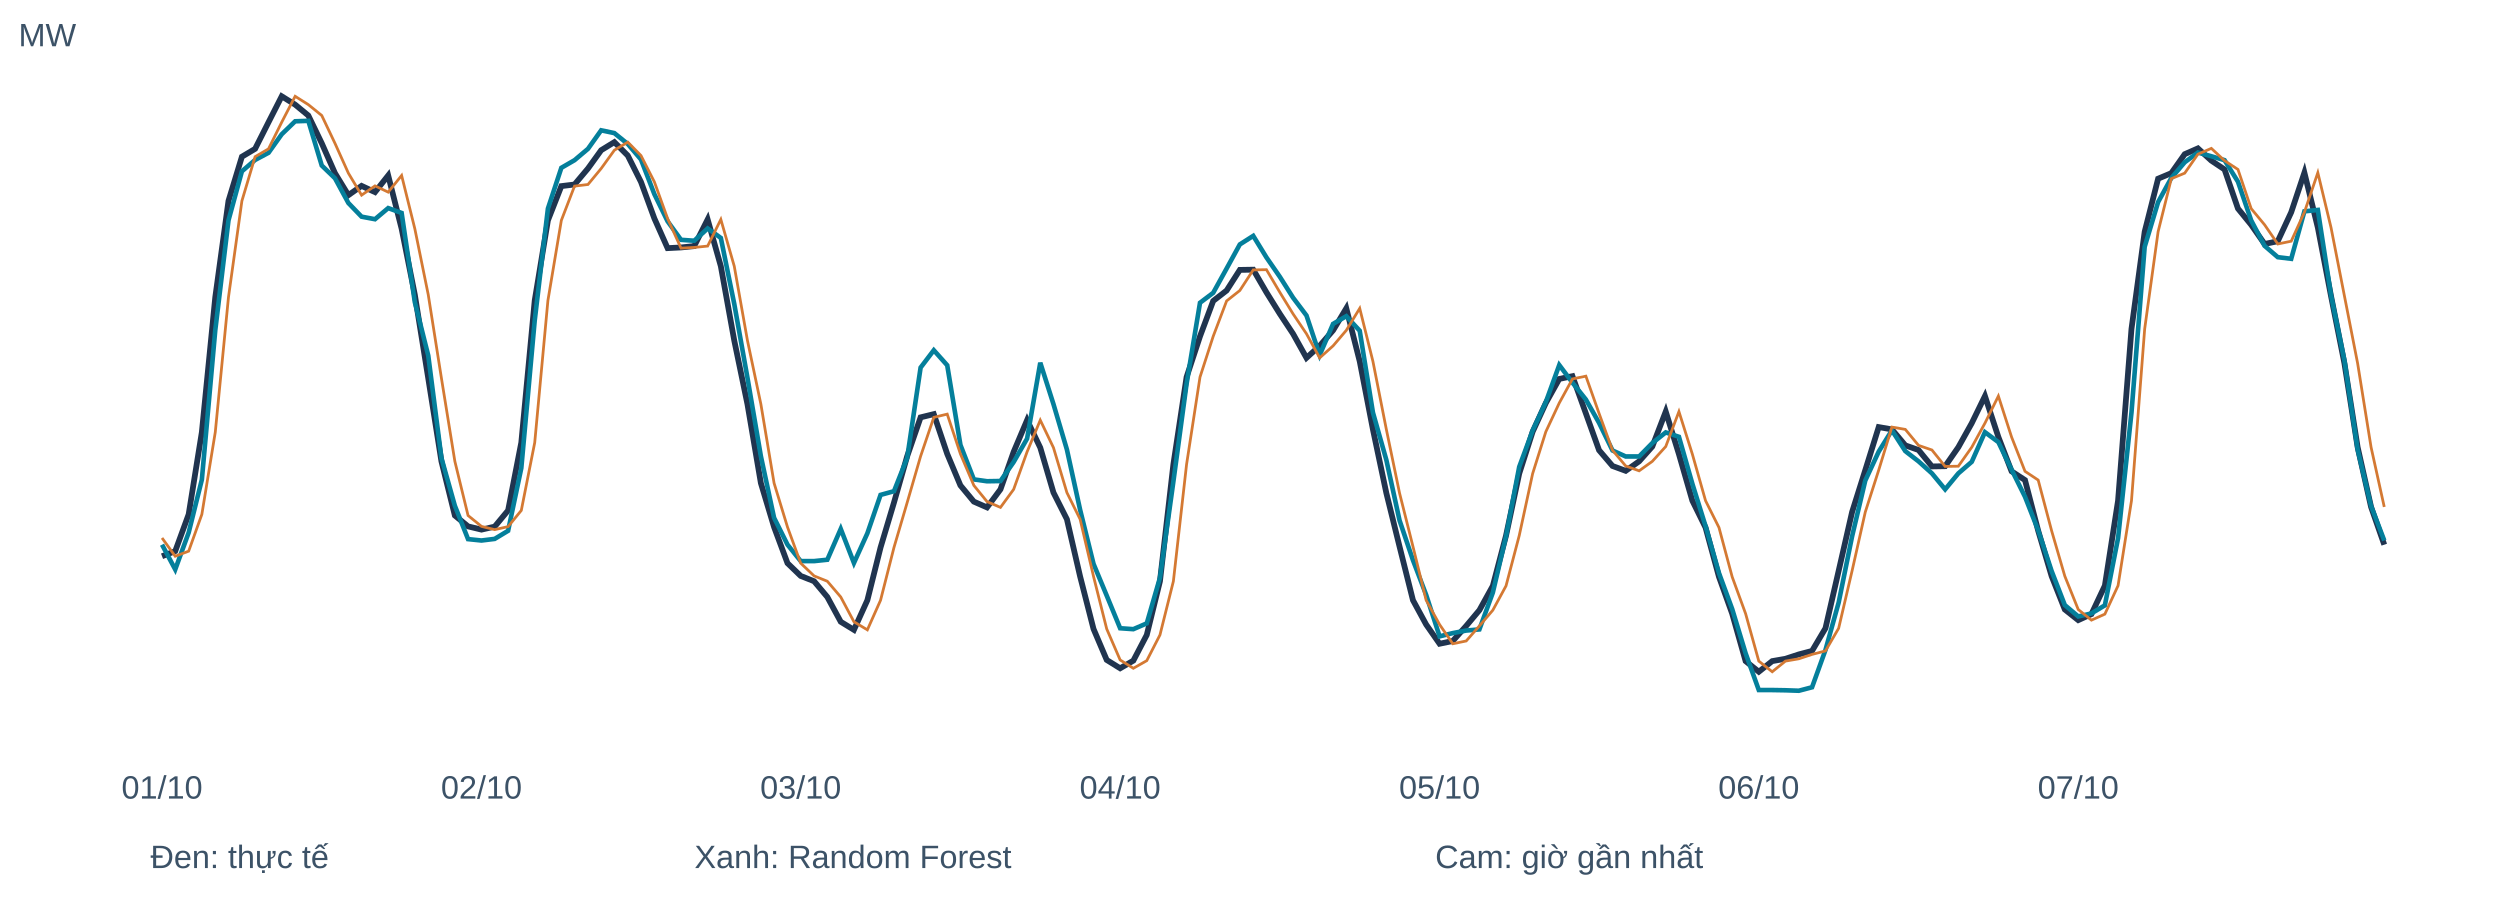
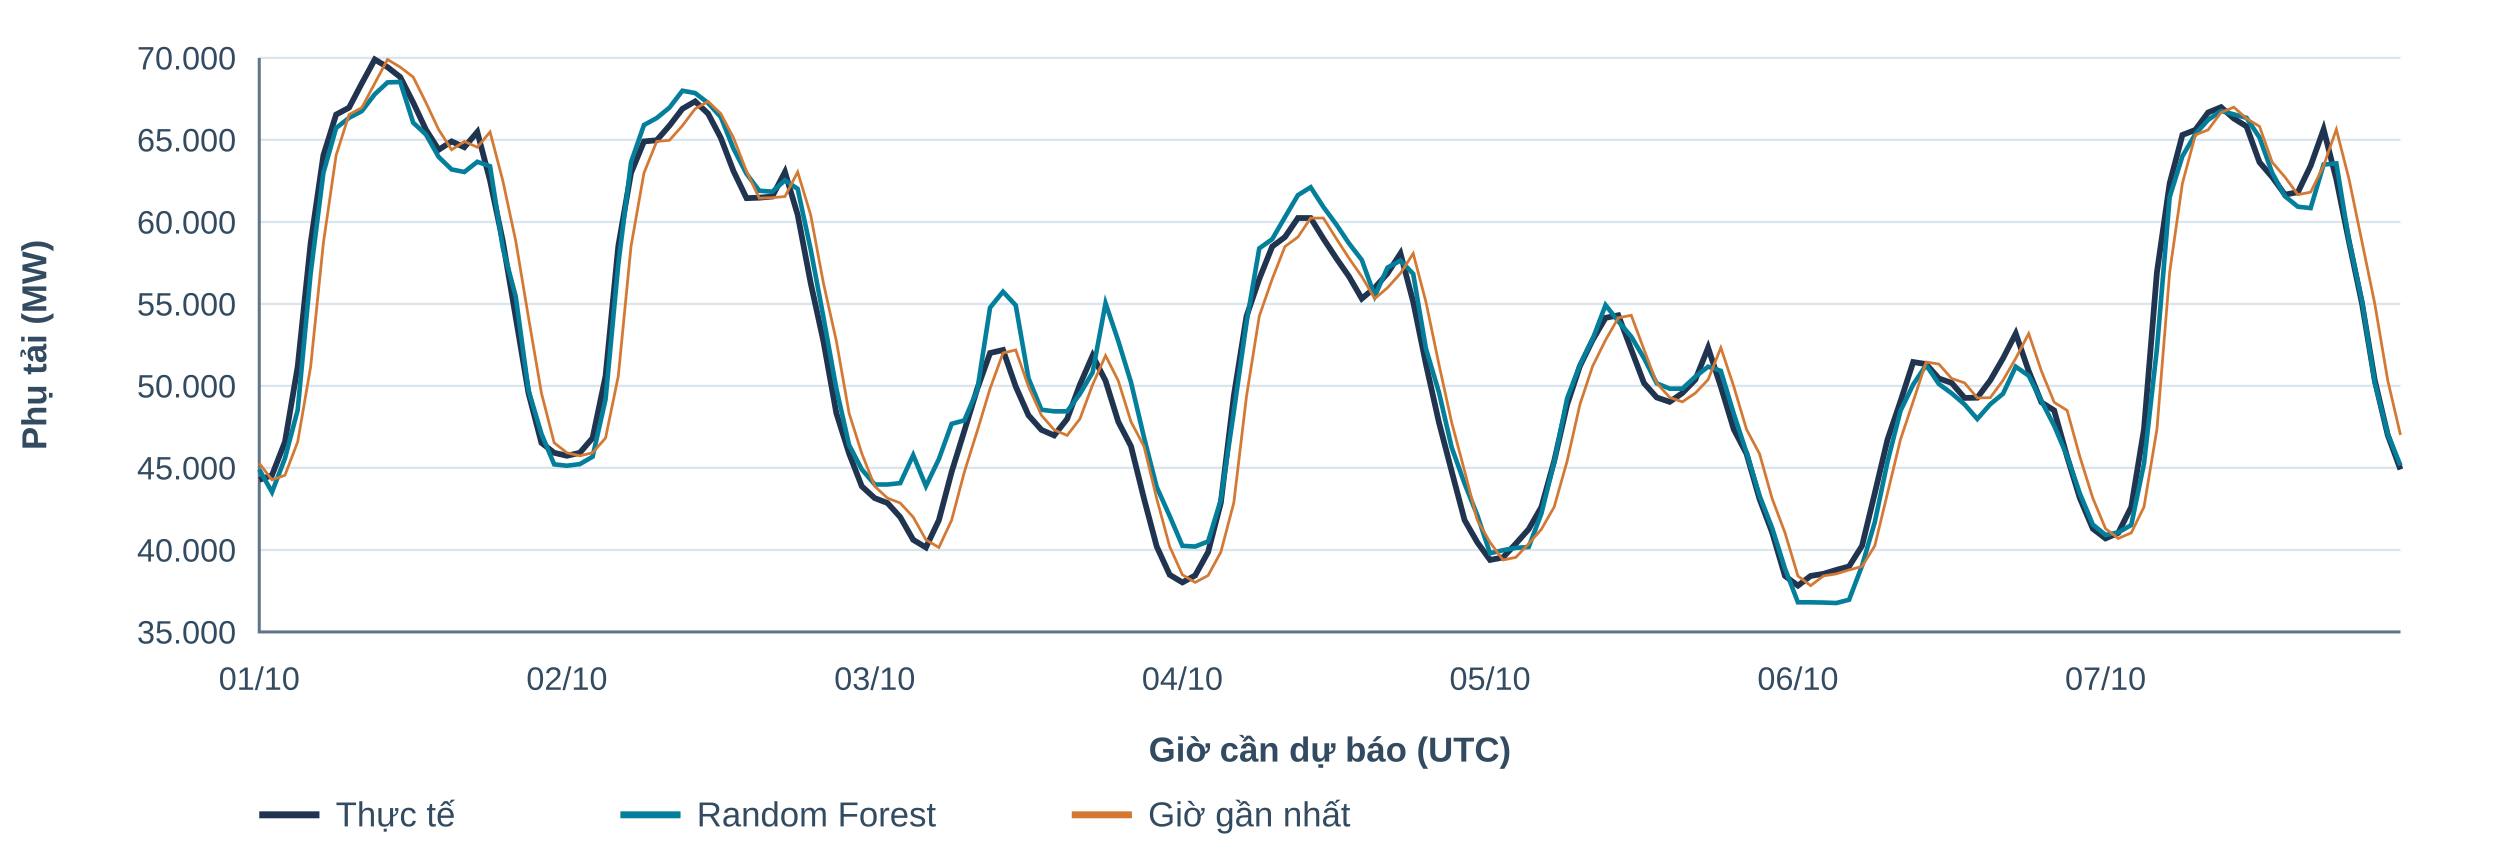
- <svg xmlns="http://www.w3.org/2000/svg" viewBox="0 0 1080 395" role="img" aria-label="Thực tế và dự báo tuần đầu test">
-   <style>text{font:14px Arial;fill:#3c5267}</style>
-   <text x="8" y="20">MW</text>
-   <polyline points="70.0,240.3 75.7,238.1 81.5,222.2 87.2,186.7 93.0,128.4 98.7,86.8 104.5,67.7 110.2,64.3 116.0,52.8 121.7,41.6 127.5,45.2 133.2,49.9 139.0,61.9 144.7,74.8 150.5,84.3 156.2,80.3 162.0,83.0 167.7,75.8 173.5,98.8 179.2,127.3 185.0,163.4 190.7,199.3 196.5,222.7 202.2,227.4 208.0,228.8 213.7,227.5 219.5,220.5 225.2,191.2 231.0,129.8 236.7,95.2 242.5,80.4 248.2,79.7 254.0,72.8 259.7,64.9 265.4,61.4 271.2,67.2 276.9,78.6 282.7,94.4 288.4,107.2 294.2,106.9 299.9,106.3 305.7,94.8 311.4,115.0 317.2,147.1 322.9,174.6 328.7,208.7 334.4,227.7 340.2,243.3 345.9,248.8 351.7,251.1 357.4,257.9 363.2,268.6 368.9,272.1 374.7,259.3 380.4,236.5 386.2,217.1 391.9,197.1 397.7,180.3 403.4,178.9 409.2,196.1 414.9,209.7 420.7,216.7 426.4,219.2 432.2,211.4 437.9,195.2 443.7,181.5 449.4,193.4 455.1,212.8 460.9,224.3 466.6,249.0 472.4,271.7 478.1,285.1 483.9,288.7 489.6,285.4 495.4,274.3 501.1,251.1 506.9,200.6 512.6,162.9 518.4,145.3 524.1,130.0 529.9,125.5 535.6,116.6 541.4,116.5 547.1,126.3 552.9,135.6 558.6,144.2 564.4,154.6 570.1,149.4 575.9,142.7 581.6,133.2 587.4,156.1 593.1,185.5 598.9,213.0 604.6,236.1 610.4,259.3 616.1,269.8 621.9,278.1 627.6,276.9 633.4,270.4 639.1,263.6 644.9,253.1 650.6,231.4 656.3,204.6 662.1,186.5 667.8,174.1 673.6,163.7 679.3,162.5 685.1,178.6 690.8,194.5 696.6,201.3 702.3,203.4 708.1,199.3 713.8,192.9 719.6,177.8 725.3,196.2 731.1,216.3 736.8,227.9 742.6,249.2 748.3,265.1 754.1,285.6 759.8,290.2 765.6,285.6 771.3,284.6 777.1,282.7 782.8,281.2 788.6,271.4 794.3,246.6 800.1,221.2 805.8,203.1 811.6,184.5 817.3,185.5 823.1,192.4 828.8,194.4 834.6,201.5 840.3,201.4 846.0,193.2 851.8,182.8 857.5,171.1 863.3,188.8 869.0,203.6 874.8,207.4 880.5,229.3 886.3,248.9 892.0,263.3 897.8,267.9 903.5,265.3 909.3,253.0 915.0,216.3 920.8,142.1 926.5,100.1 932.3,77.2 938.0,74.8 943.8,66.6 949.5,64.1 955.3,69.4 961.0,73.2 966.8,90.1 972.5,97.1 978.3,105.4 984.0,104.2 989.8,91.7 995.5,74.6 1001.3,98.3 1007.0,127.9 1012.8,157.0 1018.5,193.2 1024.3,219.0 1030.0,235.3" fill="none" stroke="#20344f" stroke-width="2.5" />
-   <polyline points="70.0,235.3 75.7,246.0 81.5,230.1 87.2,207.2 93.0,142.6 98.7,95.2 104.5,74.0 110.2,69.1 116.0,66.0 121.7,58.0 127.5,52.4 133.2,52.2 139.0,71.5 144.7,77.0 150.5,87.7 156.2,93.6 162.0,94.7 167.7,89.9 173.5,92.0 179.2,130.5 185.0,153.6 190.7,197.9 196.5,218.5 202.2,232.9 208.0,233.5 213.7,232.8 219.5,229.3 225.2,202.2 231.0,138.4 236.7,90.1 242.5,72.5 248.2,69.2 254.0,64.3 259.7,56.3 265.4,57.5 271.2,62.2 276.9,68.9 282.7,83.9 288.4,95.6 294.2,103.6 299.9,104.0 305.7,98.7 311.4,102.8 317.2,131.3 322.9,163.2 328.7,197.1 334.4,223.7 340.2,235.3 345.9,242.4 351.7,242.4 357.4,241.8 363.2,228.5 368.9,243.2 374.7,230.4 380.4,213.8 386.2,212.2 391.9,197.8 397.7,158.8 403.4,151.3 409.2,157.8 414.9,192.2 420.7,207.1 426.4,207.9 432.2,207.8 437.9,199.6 443.7,189.5 449.4,156.7 455.1,174.6 460.9,194.2 466.6,220.2 472.4,243.6 478.1,257.3 483.9,271.4 489.6,271.8 495.4,269.3 501.1,249.6 506.9,208.0 512.6,165.8 518.4,130.8 524.1,126.5 529.9,116.0 535.6,105.6 541.4,101.9 547.1,111.2 552.9,119.6 558.6,128.6 564.4,136.3 570.1,153.4 575.9,139.9 581.6,136.6 587.4,142.9 593.1,178.2 598.9,198.7 604.6,224.8 610.4,242.0 616.1,257.0 621.9,274.9 627.6,273.5 633.4,272.4 639.1,271.9 644.9,256.0 650.6,231.7 656.3,201.7 662.1,186.0 667.8,173.7 673.6,157.7 679.3,165.3 685.1,172.6 690.8,182.7 696.6,194.6 702.3,197.2 708.1,197.2 713.8,191.4 719.6,186.8 725.3,188.7 731.1,209.0 736.8,227.3 742.6,247.6 748.3,263.1 754.1,282.2 759.8,298.1 765.6,298.1 771.3,298.2 777.1,298.4 782.8,296.9 788.6,280.8 794.3,260.3 800.1,231.7 805.8,207.6 811.6,195.1 817.3,185.9 823.1,194.9 828.8,199.3 834.6,204.5 840.3,211.4 846.0,204.5 851.8,199.5 857.5,186.7 863.3,191.0 869.0,202.9 874.8,214.6 880.5,229.1 886.3,246.7 892.0,261.4 897.8,266.3 903.5,265.0 909.3,261.5 915.0,232.5 920.8,178.2 926.5,106.6 932.3,87.3 938.0,76.9 943.8,70.1 949.5,65.9 955.3,67.5 961.0,69.2 966.8,78.5 972.5,95.2 978.3,106.2 984.0,111.1 989.8,111.8 995.5,91.3 1001.3,90.7 1007.0,127.5 1012.8,155.8 1018.5,194.2 1024.3,218.6 1030.0,233.5" fill="none" stroke="#047f9b" stroke-width="2" />
-   <polyline points="70.0,232.4 75.7,240.3 81.5,238.1 87.2,222.2 93.0,186.7 98.7,128.4 104.5,86.8 110.2,67.7 116.0,64.3 121.7,52.8 127.5,41.6 133.2,45.2 139.0,49.9 144.7,61.9 150.5,74.8 156.2,84.3 162.0,80.3 167.7,83.0 173.5,75.8 179.2,98.8 185.0,127.3 190.7,163.4 196.5,199.3 202.2,222.7 208.0,227.4 213.7,228.8 219.5,227.5 225.2,220.5 231.0,191.2 236.7,129.8 242.5,95.2 248.2,80.4 254.0,79.7 259.7,72.8 265.4,64.9 271.2,61.4 276.9,67.2 282.7,78.6 288.4,94.4 294.2,107.2 299.9,106.9 305.7,106.3 311.4,94.8 317.2,115.0 322.9,147.1 328.7,174.6 334.4,208.7 340.2,227.7 345.9,243.3 351.7,248.8 357.4,251.1 363.2,257.9 368.9,268.6 374.7,272.1 380.4,259.3 386.2,236.5 391.9,217.1 397.7,197.1 403.4,180.3 409.2,178.9 414.9,196.1 420.7,209.7 426.4,216.7 432.2,219.2 437.9,211.4 443.7,195.2 449.4,181.5 455.1,193.4 460.9,212.8 466.6,224.3 472.4,249.0 478.1,271.7 483.9,285.1 489.6,288.7 495.4,285.4 501.1,274.3 506.9,251.1 512.6,200.6 518.4,162.9 524.1,145.3 529.9,130.0 535.6,125.5 541.4,116.6 547.1,116.5 552.9,126.3 558.6,135.6 564.4,144.2 570.1,154.6 575.9,149.4 581.6,142.7 587.4,133.2 593.1,156.1 598.9,185.5 604.6,213.0 610.4,236.1 616.1,259.3 621.9,269.8 627.6,278.1 633.4,276.9 639.1,270.4 644.9,263.6 650.6,253.1 656.3,231.4 662.1,204.6 667.8,186.5 673.6,174.1 679.3,163.7 685.1,162.5 690.8,178.6 696.6,194.5 702.3,201.3 708.1,203.4 713.8,199.3 719.6,192.9 725.3,177.8 731.1,196.2 736.8,216.3 742.6,227.9 748.3,249.2 754.1,265.1 759.8,285.6 765.6,290.2 771.3,285.6 777.1,284.6 782.8,282.7 788.6,281.2 794.3,271.4 800.1,246.6 805.8,221.2 811.6,203.1 817.3,184.5 823.1,185.5 828.8,192.4 834.6,194.4 840.3,201.5 846.0,201.4 851.8,193.2 857.5,182.8 863.3,171.1 869.0,188.8 874.8,203.6 880.5,207.4 886.3,229.3 892.0,248.9 897.8,263.3 903.5,267.9 909.3,265.3 915.0,253.0 920.8,216.3 926.5,142.1 932.3,100.1 938.0,77.2 943.8,74.8 949.5,66.6 955.3,64.1 961.0,69.4 966.8,73.2 972.5,90.1 978.3,97.1 984.0,105.4 989.8,104.2 995.5,91.7 1001.3,74.6 1007.0,98.3 1012.8,127.9 1018.5,157.0 1024.3,193.2 1030.0,219.0" fill="none" stroke="#d47933" stroke-width="1.2" />
-   <circle cx="70.0" cy="240.3" r="5" fill="transparent" />
-   <circle cx="75.7" cy="238.1" r="5" fill="transparent" />
-   <circle cx="81.5" cy="222.2" r="5" fill="transparent" />
-   <circle cx="87.2" cy="186.7" r="5" fill="transparent" />
-   <circle cx="93.0" cy="128.4" r="5" fill="transparent" />
-   <circle cx="98.7" cy="86.8" r="5" fill="transparent" />
-   <circle cx="104.5" cy="67.7" r="5" fill="transparent" />
-   <circle cx="110.2" cy="64.3" r="5" fill="transparent" />
-   <circle cx="116.0" cy="52.8" r="5" fill="transparent" />
-   <circle cx="121.7" cy="41.6" r="5" fill="transparent" />
-   <circle cx="127.5" cy="45.2" r="5" fill="transparent" />
-   <circle cx="133.2" cy="49.9" r="5" fill="transparent" />
-   <circle cx="139.0" cy="61.9" r="5" fill="transparent" />
-   <circle cx="144.7" cy="74.8" r="5" fill="transparent" />
-   <circle cx="150.5" cy="84.3" r="5" fill="transparent" />
-   <circle cx="156.2" cy="80.3" r="5" fill="transparent" />
-   <circle cx="162.0" cy="83.0" r="5" fill="transparent" />
-   <circle cx="167.7" cy="75.8" r="5" fill="transparent" />
-   <circle cx="173.5" cy="98.8" r="5" fill="transparent" />
-   <circle cx="179.2" cy="127.3" r="5" fill="transparent" />
-   <circle cx="185.0" cy="163.4" r="5" fill="transparent" />
-   <circle cx="190.7" cy="199.3" r="5" fill="transparent" />
-   <circle cx="196.5" cy="222.7" r="5" fill="transparent" />
-   <circle cx="202.2" cy="227.4" r="5" fill="transparent" />
-   <circle cx="208.0" cy="228.8" r="5" fill="transparent" />
-   <circle cx="213.7" cy="227.5" r="5" fill="transparent" />
-   <circle cx="219.5" cy="220.5" r="5" fill="transparent" />
-   <circle cx="225.2" cy="191.2" r="5" fill="transparent" />
-   <circle cx="231.0" cy="129.8" r="5" fill="transparent" />
-   <circle cx="236.7" cy="95.2" r="5" fill="transparent" />
-   <circle cx="242.5" cy="80.4" r="5" fill="transparent" />
-   <circle cx="248.2" cy="79.7" r="5" fill="transparent" />
-   <circle cx="254.0" cy="72.8" r="5" fill="transparent" />
-   <circle cx="259.7" cy="64.9" r="5" fill="transparent" />
-   <circle cx="265.4" cy="61.4" r="5" fill="transparent" />
-   <circle cx="271.2" cy="67.2" r="5" fill="transparent" />
-   <circle cx="276.9" cy="78.6" r="5" fill="transparent" />
-   <circle cx="282.7" cy="94.4" r="5" fill="transparent" />
-   <circle cx="288.4" cy="107.2" r="5" fill="transparent" />
-   <circle cx="294.2" cy="106.9" r="5" fill="transparent" />
-   <circle cx="299.9" cy="106.3" r="5" fill="transparent" />
-   <circle cx="305.7" cy="94.8" r="5" fill="transparent" />
-   <circle cx="311.4" cy="115.0" r="5" fill="transparent" />
-   <circle cx="317.2" cy="147.1" r="5" fill="transparent" />
-   <circle cx="322.9" cy="174.6" r="5" fill="transparent" />
-   <circle cx="328.7" cy="208.7" r="5" fill="transparent" />
-   <circle cx="334.4" cy="227.7" r="5" fill="transparent" />
-   <circle cx="340.2" cy="243.3" r="5" fill="transparent" />
-   <circle cx="345.9" cy="248.8" r="5" fill="transparent" />
-   <circle cx="351.7" cy="251.1" r="5" fill="transparent" />
-   <circle cx="357.4" cy="257.9" r="5" fill="transparent" />
-   <circle cx="363.2" cy="268.6" r="5" fill="transparent" />
-   <circle cx="368.9" cy="272.1" r="5" fill="transparent" />
-   <circle cx="374.7" cy="259.3" r="5" fill="transparent" />
-   <circle cx="380.4" cy="236.5" r="5" fill="transparent" />
-   <circle cx="386.2" cy="217.1" r="5" fill="transparent" />
-   <circle cx="391.9" cy="197.1" r="5" fill="transparent" />
-   <circle cx="397.7" cy="180.3" r="5" fill="transparent" />
-   <circle cx="403.4" cy="178.9" r="5" fill="transparent" />
-   <circle cx="409.2" cy="196.1" r="5" fill="transparent" />
-   <circle cx="414.9" cy="209.7" r="5" fill="transparent" />
-   <circle cx="420.7" cy="216.7" r="5" fill="transparent" />
-   <circle cx="426.4" cy="219.2" r="5" fill="transparent" />
-   <circle cx="432.2" cy="211.4" r="5" fill="transparent" />
-   <circle cx="437.9" cy="195.2" r="5" fill="transparent" />
-   <circle cx="443.7" cy="181.5" r="5" fill="transparent" />
-   <circle cx="449.4" cy="193.4" r="5" fill="transparent" />
-   <circle cx="455.1" cy="212.8" r="5" fill="transparent" />
-   <circle cx="460.9" cy="224.3" r="5" fill="transparent" />
-   <circle cx="466.6" cy="249.0" r="5" fill="transparent" />
-   <circle cx="472.4" cy="271.7" r="5" fill="transparent" />
-   <circle cx="478.1" cy="285.1" r="5" fill="transparent" />
-   <circle cx="483.9" cy="288.7" r="5" fill="transparent" />
-   <circle cx="489.6" cy="285.4" r="5" fill="transparent" />
-   <circle cx="495.4" cy="274.3" r="5" fill="transparent" />
-   <circle cx="501.1" cy="251.1" r="5" fill="transparent" />
-   <circle cx="506.9" cy="200.6" r="5" fill="transparent" />
-   <circle cx="512.6" cy="162.9" r="5" fill="transparent" />
-   <circle cx="518.4" cy="145.3" r="5" fill="transparent" />
-   <circle cx="524.1" cy="130.0" r="5" fill="transparent" />
-   <circle cx="529.9" cy="125.5" r="5" fill="transparent" />
-   <circle cx="535.6" cy="116.6" r="5" fill="transparent" />
-   <circle cx="541.4" cy="116.5" r="5" fill="transparent" />
-   <circle cx="547.1" cy="126.3" r="5" fill="transparent" />
-   <circle cx="552.9" cy="135.6" r="5" fill="transparent" />
-   <circle cx="558.6" cy="144.2" r="5" fill="transparent" />
-   <circle cx="564.4" cy="154.6" r="5" fill="transparent" />
-   <circle cx="570.1" cy="149.4" r="5" fill="transparent" />
-   <circle cx="575.9" cy="142.7" r="5" fill="transparent" />
-   <circle cx="581.6" cy="133.2" r="5" fill="transparent" />
-   <circle cx="587.4" cy="156.1" r="5" fill="transparent" />
-   <circle cx="593.1" cy="185.5" r="5" fill="transparent" />
-   <circle cx="598.9" cy="213.0" r="5" fill="transparent" />
-   <circle cx="604.6" cy="236.1" r="5" fill="transparent" />
-   <circle cx="610.4" cy="259.3" r="5" fill="transparent" />
-   <circle cx="616.1" cy="269.8" r="5" fill="transparent" />
-   <circle cx="621.9" cy="278.1" r="5" fill="transparent" />
-   <circle cx="627.6" cy="276.9" r="5" fill="transparent" />
-   <circle cx="633.4" cy="270.4" r="5" fill="transparent" />
-   <circle cx="639.1" cy="263.6" r="5" fill="transparent" />
-   <circle cx="644.9" cy="253.1" r="5" fill="transparent" />
-   <circle cx="650.6" cy="231.4" r="5" fill="transparent" />
-   <circle cx="656.3" cy="204.6" r="5" fill="transparent" />
-   <circle cx="662.1" cy="186.5" r="5" fill="transparent" />
-   <circle cx="667.8" cy="174.1" r="5" fill="transparent" />
-   <circle cx="673.6" cy="163.7" r="5" fill="transparent" />
-   <circle cx="679.3" cy="162.5" r="5" fill="transparent" />
-   <circle cx="685.1" cy="178.6" r="5" fill="transparent" />
-   <circle cx="690.8" cy="194.5" r="5" fill="transparent" />
-   <circle cx="696.6" cy="201.3" r="5" fill="transparent" />
-   <circle cx="702.3" cy="203.4" r="5" fill="transparent" />
-   <circle cx="708.1" cy="199.3" r="5" fill="transparent" />
-   <circle cx="713.8" cy="192.9" r="5" fill="transparent" />
-   <circle cx="719.6" cy="177.8" r="5" fill="transparent" />
-   <circle cx="725.3" cy="196.2" r="5" fill="transparent" />
-   <circle cx="731.1" cy="216.3" r="5" fill="transparent" />
-   <circle cx="736.8" cy="227.9" r="5" fill="transparent" />
-   <circle cx="742.6" cy="249.2" r="5" fill="transparent" />
-   <circle cx="748.3" cy="265.1" r="5" fill="transparent" />
-   <circle cx="754.1" cy="285.6" r="5" fill="transparent" />
-   <circle cx="759.8" cy="290.2" r="5" fill="transparent" />
-   <circle cx="765.6" cy="285.6" r="5" fill="transparent" />
-   <circle cx="771.3" cy="284.6" r="5" fill="transparent" />
-   <circle cx="777.1" cy="282.7" r="5" fill="transparent" />
-   <circle cx="782.8" cy="281.2" r="5" fill="transparent" />
-   <circle cx="788.6" cy="271.4" r="5" fill="transparent" />
-   <circle cx="794.3" cy="246.6" r="5" fill="transparent" />
-   <circle cx="800.1" cy="221.2" r="5" fill="transparent" />
-   <circle cx="805.8" cy="203.1" r="5" fill="transparent" />
-   <circle cx="811.6" cy="184.5" r="5" fill="transparent" />
-   <circle cx="817.3" cy="185.5" r="5" fill="transparent" />
-   <circle cx="823.1" cy="192.4" r="5" fill="transparent" />
-   <circle cx="828.8" cy="194.4" r="5" fill="transparent" />
-   <circle cx="834.6" cy="201.5" r="5" fill="transparent" />
-   <circle cx="840.3" cy="201.4" r="5" fill="transparent" />
-   <circle cx="846.0" cy="193.2" r="5" fill="transparent" />
-   <circle cx="851.8" cy="182.8" r="5" fill="transparent" />
-   <circle cx="857.5" cy="171.1" r="5" fill="transparent" />
-   <circle cx="863.3" cy="188.8" r="5" fill="transparent" />
-   <circle cx="869.0" cy="203.6" r="5" fill="transparent" />
-   <circle cx="874.8" cy="207.4" r="5" fill="transparent" />
-   <circle cx="880.5" cy="229.3" r="5" fill="transparent" />
-   <circle cx="886.3" cy="248.9" r="5" fill="transparent" />
-   <circle cx="892.0" cy="263.3" r="5" fill="transparent" />
-   <circle cx="897.8" cy="267.9" r="5" fill="transparent" />
-   <circle cx="903.5" cy="265.3" r="5" fill="transparent" />
-   <circle cx="909.3" cy="253.0" r="5" fill="transparent" />
-   <circle cx="915.0" cy="216.3" r="5" fill="transparent" />
-   <circle cx="920.8" cy="142.1" r="5" fill="transparent" />
-   <circle cx="926.5" cy="100.1" r="5" fill="transparent" />
-   <circle cx="932.3" cy="77.2" r="5" fill="transparent" />
-   <circle cx="938.0" cy="74.8" r="5" fill="transparent" />
-   <circle cx="943.8" cy="66.6" r="5" fill="transparent" />
-   <circle cx="949.5" cy="64.1" r="5" fill="transparent" />
-   <circle cx="955.3" cy="69.4" r="5" fill="transparent" />
-   <circle cx="961.0" cy="73.2" r="5" fill="transparent" />
-   <circle cx="966.8" cy="90.1" r="5" fill="transparent" />
-   <circle cx="972.5" cy="97.1" r="5" fill="transparent" />
-   <circle cx="978.3" cy="105.4" r="5" fill="transparent" />
-   <circle cx="984.0" cy="104.2" r="5" fill="transparent" />
-   <circle cx="989.8" cy="91.7" r="5" fill="transparent" />
-   <circle cx="995.5" cy="74.6" r="5" fill="transparent" />
-   <circle cx="1001.3" cy="98.3" r="5" fill="transparent" />
-   <circle cx="1007.0" cy="127.9" r="5" fill="transparent" />
-   <circle cx="1012.8" cy="157.0" r="5" fill="transparent" />
-   <circle cx="1018.5" cy="193.2" r="5" fill="transparent" />
-   <circle cx="1024.3" cy="219.0" r="5" fill="transparent" />
-   <circle cx="1030.0" cy="235.3" r="5" fill="transparent" />
-   <text x="70.0" y="345" text-anchor="middle">01/10</text>
-   <text x="208.0" y="345" text-anchor="middle">02/10</text>
-   <text x="345.9" y="345" text-anchor="middle">03/10</text>
-   <text x="483.9" y="345" text-anchor="middle">04/10</text>
-   <text x="621.9" y="345" text-anchor="middle">05/10</text>
-   <text x="759.8" y="345" text-anchor="middle">06/10</text>
-   <text x="897.8" y="345" text-anchor="middle">07/10</text>
-   <text x="65" y="375">Đen: thực tế</text>
-   <text x="300" y="375">Xanh: Random Forest</text>
-   <text x="620" y="375">Cam: giờ gần nhất</text>
+ <svg xmlns="http://www.w3.org/2000/svg" viewBox="0 0 1080 373" role="img" aria-label="Thực tế và dự báo tuần đầu test">
+   <style>text{font:15px Arial,sans-serif;fill:#334b61}.axis-title{font-weight:bold}.tick{font-size:14px}</style>
+   <path d="M 112 273.0 H 1037" stroke="#dbe5ed" />
+   <text class="tick" x="102" y="278.0" text-anchor="end">35.000</text>
+   <path d="M 112 237.6 H 1037" stroke="#dbe5ed" />
+   <text class="tick" x="102" y="242.6" text-anchor="end">40.000</text>
+   <path d="M 112 202.1 H 1037" stroke="#dbe5ed" />
+   <text class="tick" x="102" y="207.1" text-anchor="end">45.000</text>
+   <path d="M 112 166.7 H 1037" stroke="#dbe5ed" />
+   <text class="tick" x="102" y="171.7" text-anchor="end">50.000</text>
+   <path d="M 112 131.3 H 1037" stroke="#dbe5ed" />
+   <text class="tick" x="102" y="136.3" text-anchor="end">55.000</text>
+   <path d="M 112 95.9 H 1037" stroke="#dbe5ed" />
+   <text class="tick" x="102" y="100.9" text-anchor="end">60.000</text>
+   <path d="M 112 60.4 H 1037" stroke="#dbe5ed" />
+   <text class="tick" x="102" y="65.4" text-anchor="end">65.000</text>
+   <path d="M 112 25.0 H 1037" stroke="#dbe5ed" />
+   <text class="tick" x="102" y="30.0" text-anchor="end">70.000</text>
+   <path d="M 112 25 V 273 H 1037" fill="none" stroke="#60758a" stroke-width="1.3" />
+   <text class="axis-title" x="574.5" y="329" text-anchor="middle">Giờ cần dự báo (UTC)</text>
+   <text class="axis-title" transform="translate(20 149) rotate(-90)" text-anchor="middle">Phụ tải (MW)</text>
+   <polyline points="112.0,207.3 117.5,205.3 123.1,190.9 128.6,158.4 134.2,105.0 139.7,67.1 145.2,49.5 150.8,46.5 156.3,36.0 161.9,25.7 167.4,29.0 172.9,33.3 178.5,44.3 184.0,56.0 189.5,64.7 195.1,61.1 200.6,63.6 206.2,57.0 211.7,78.0 217.2,104.1 222.8,137.1 228.3,169.8 233.9,191.3 239.4,195.6 244.9,196.9 250.5,195.6 256.0,189.2 261.6,162.5 267.1,106.4 272.6,74.7 278.2,61.1 283.7,60.6 289.2,54.3 294.8,47.0 300.3,43.8 305.9,49.1 311.4,59.6 316.9,74.0 322.5,85.6 328.0,85.4 333.6,84.9 339.1,74.3 344.6,92.8 350.2,122.2 355.7,147.3 361.3,178.5 366.8,195.9 372.3,210.1 377.9,215.2 383.4,217.3 388.9,223.4 394.5,233.2 400.0,236.5 405.6,224.7 411.1,203.9 416.6,186.1 422.2,167.9 427.7,152.5 433.3,151.2 438.8,167.0 444.3,179.4 449.9,185.7 455.4,188.1 461.0,181.0 466.5,166.2 472.0,153.6 477.6,164.5 483.1,182.2 488.6,192.8 494.2,215.4 499.7,236.1 505.3,248.3 510.8,251.6 516.3,248.6 521.9,238.5 527.4,217.2 533.0,171.1 538.5,136.6 544.0,120.5 549.6,106.5 555.1,102.4 560.7,94.2 566.2,94.2 571.7,103.1 577.3,111.6 582.8,119.5 588.3,129.0 593.9,124.3 599.4,118.1 605.0,109.5 610.5,130.4 616.0,157.3 621.6,182.4 627.1,203.5 632.7,224.7 638.2,234.3 643.7,241.9 649.3,240.8 654.8,234.9 660.4,228.6 665.9,219.0 671.4,199.2 677.0,174.8 682.5,158.2 688.0,146.9 693.6,137.3 699.1,136.2 704.7,151.0 710.2,165.5 715.7,171.7 721.3,173.6 726.8,169.8 732.4,164.0 737.9,150.2 743.4,167.0 749.0,185.5 754.5,196.0 760.1,215.5 765.6,230.1 771.1,248.8 776.7,253.0 782.2,248.8 787.7,247.9 793.3,246.2 798.8,244.7 804.4,235.8 809.9,213.1 815.4,189.9 821.0,173.4 826.5,156.4 832.1,157.3 837.6,163.5 843.1,165.4 848.7,171.9 854.2,171.8 859.8,164.3 865.3,154.8 870.8,144.1 876.4,160.3 881.9,173.8 887.4,177.3 893.0,197.3 898.5,215.2 904.1,228.4 909.6,232.6 915.1,230.2 920.7,219.0 926.2,185.4 931.8,117.6 937.3,79.2 942.8,58.3 948.4,56.1 953.9,48.6 959.5,46.3 965.0,51.2 970.5,54.6 976.1,70.1 981.6,76.5 987.1,84.1 992.7,83.0 998.2,71.6 1003.8,55.9 1009.3,77.5 1014.8,104.6 1020.4,131.2 1025.9,164.3 1031.5,187.9 1037.0,202.8" fill="none" stroke="#20344f" stroke-width="2.5" />
+   <polyline points="112.0,202.8 117.5,212.6 123.1,198.0 128.6,177.1 134.2,118.1 139.7,74.7 145.2,55.3 150.8,50.9 156.3,48.0 161.9,40.7 167.4,35.6 172.9,35.4 178.5,53.0 184.0,58.1 189.5,67.8 195.1,73.2 200.6,74.3 206.2,69.9 211.7,71.8 217.2,107.0 222.8,128.1 228.3,168.6 233.9,187.4 239.4,200.6 244.9,201.2 250.5,200.5 256.0,197.3 261.6,172.5 267.1,114.2 272.6,70.1 278.2,54.0 283.7,51.0 289.2,46.5 294.8,39.2 300.3,40.2 305.9,44.5 311.4,50.6 316.9,64.3 322.5,75.1 328.0,82.4 333.6,82.8 339.1,77.9 344.6,81.6 350.2,107.7 355.7,136.9 361.3,167.9 366.8,192.2 372.3,202.8 377.9,209.3 383.4,209.3 388.9,208.7 394.5,196.6 400.0,210.0 405.6,198.3 411.1,183.1 416.6,181.6 422.2,168.5 427.7,132.9 433.3,126.0 438.8,131.9 444.3,163.4 449.9,177.0 455.4,177.7 461.0,177.7 466.5,170.2 472.0,160.9 477.6,131.0 483.1,147.3 488.6,165.2 494.2,188.9 499.7,210.4 505.3,222.9 510.8,235.8 516.3,236.1 521.9,233.9 527.4,215.9 533.0,177.9 538.5,139.3 544.0,107.3 549.6,103.3 555.1,93.8 560.7,84.3 566.2,80.9 571.7,89.4 577.3,97.0 582.8,105.2 588.3,112.3 593.9,127.9 599.4,115.6 605.0,112.6 610.5,118.3 616.0,150.6 621.6,169.4 627.1,193.2 632.7,208.9 638.2,222.6 643.7,239.0 649.3,237.7 654.8,236.7 660.4,236.3 665.9,221.8 671.4,199.5 677.0,172.1 682.5,157.7 688.0,146.5 693.6,131.8 699.1,138.8 704.7,145.4 710.2,154.7 715.7,165.6 721.3,167.9 726.8,167.9 732.4,162.7 737.9,158.4 743.4,160.2 749.0,178.8 754.5,195.5 760.1,214.1 765.6,228.2 771.1,245.6 776.7,260.2 782.2,260.2 787.7,260.3 793.3,260.5 798.8,259.1 804.4,244.4 809.9,225.6 815.4,199.5 821.0,177.5 826.5,166.1 832.1,157.7 837.6,165.9 843.1,169.9 848.7,174.7 854.2,181.0 859.8,174.6 865.3,170.1 870.8,158.4 876.4,162.3 881.9,173.2 887.4,183.9 893.0,197.1 898.5,213.2 904.1,226.6 909.6,231.1 915.1,230.0 920.7,226.8 926.2,200.3 931.8,150.6 937.3,85.1 942.8,67.5 948.4,57.9 953.9,51.8 959.5,47.9 965.0,49.4 970.5,50.9 976.1,59.4 981.6,74.7 987.1,84.8 992.7,89.3 998.2,89.9 1003.8,71.1 1009.3,70.6 1014.8,104.2 1020.4,130.1 1025.9,165.3 1031.5,187.5 1037.0,201.1" fill="none" stroke="#047f9b" stroke-width="2" />
+   <polyline points="112.0,200.1 117.5,207.3 123.1,205.3 128.6,190.9 134.2,158.4 139.7,105.0 145.2,67.1 150.8,49.5 156.3,46.5 161.9,36.0 167.4,25.7 172.9,29.0 178.5,33.3 184.0,44.3 189.5,56.0 195.1,64.7 200.6,61.1 206.2,63.6 211.7,57.0 217.2,78.0 222.8,104.1 228.3,137.1 233.9,169.8 239.4,191.3 244.9,195.6 250.5,196.9 256.0,195.6 261.6,189.2 267.1,162.5 272.6,106.4 278.2,74.7 283.7,61.1 289.2,60.6 294.8,54.3 300.3,47.0 305.9,43.8 311.4,49.1 316.9,59.6 322.5,74.0 328.0,85.6 333.6,85.4 339.1,84.9 344.6,74.3 350.2,92.8 355.7,122.2 361.3,147.3 366.8,178.5 372.3,195.9 377.9,210.1 383.4,215.2 388.9,217.3 394.5,223.4 400.0,233.2 405.6,236.5 411.1,224.7 416.6,203.9 422.2,186.1 427.7,167.9 433.3,152.5 438.8,151.2 444.3,167.0 449.9,179.4 455.4,185.7 461.0,188.1 466.5,181.0 472.0,166.2 477.6,153.6 483.1,164.5 488.6,182.2 494.2,192.8 499.7,215.4 505.3,236.1 510.8,248.3 516.3,251.6 521.9,248.6 527.4,238.5 533.0,217.2 538.5,171.1 544.0,136.6 549.6,120.5 555.1,106.5 560.7,102.4 566.2,94.2 571.7,94.2 577.3,103.1 582.8,111.6 588.3,119.5 593.9,129.0 599.4,124.3 605.0,118.1 610.5,109.5 616.0,130.4 621.6,157.3 627.1,182.4 632.7,203.5 638.2,224.7 643.7,234.3 649.3,241.9 654.8,240.8 660.4,234.9 665.9,228.6 671.4,219.0 677.0,199.2 682.5,174.8 688.0,158.2 693.6,146.9 699.1,137.3 704.7,136.2 710.2,151.0 715.7,165.5 721.3,171.7 726.8,173.6 732.4,169.8 737.9,164.0 743.4,150.2 749.0,167.0 754.5,185.5 760.1,196.0 765.6,215.5 771.1,230.1 776.7,248.8 782.2,253.0 787.7,248.8 793.3,247.9 798.8,246.2 804.4,244.7 809.9,235.8 815.4,213.1 821.0,189.9 826.5,173.4 832.1,156.4 837.6,157.3 843.1,163.5 848.7,165.4 854.2,171.9 859.8,171.8 865.3,164.3 870.8,154.8 876.4,144.1 881.9,160.3 887.4,173.8 893.0,177.3 898.5,197.3 904.1,215.2 909.6,228.4 915.1,232.6 920.7,230.2 926.2,219.0 931.8,185.4 937.3,117.6 942.8,79.2 948.4,58.3 953.9,56.1 959.5,48.6 965.0,46.3 970.5,51.2 976.1,54.6 981.6,70.1 987.1,76.5 992.7,84.1 998.2,83.0 1003.8,71.6 1009.3,55.9 1014.8,77.5 1020.4,104.6 1025.9,131.2 1031.5,164.3 1037.0,187.9" fill="none" stroke="#d47933" stroke-width="1.2" />
+   <circle cx="112.0" cy="207.3" r="5" fill="transparent" />
+   <circle cx="117.5" cy="205.3" r="5" fill="transparent" />
+   <circle cx="123.1" cy="190.9" r="5" fill="transparent" />
+   <circle cx="128.6" cy="158.4" r="5" fill="transparent" />
+   <circle cx="134.2" cy="105.0" r="5" fill="transparent" />
+   <circle cx="139.7" cy="67.1" r="5" fill="transparent" />
+   <circle cx="145.2" cy="49.5" r="5" fill="transparent" />
+   <circle cx="150.8" cy="46.5" r="5" fill="transparent" />
+   <circle cx="156.3" cy="36.0" r="5" fill="transparent" />
+   <circle cx="161.9" cy="25.7" r="5" fill="transparent" />
+   <circle cx="167.4" cy="29.0" r="5" fill="transparent" />
+   <circle cx="172.9" cy="33.3" r="5" fill="transparent" />
+   <circle cx="178.5" cy="44.3" r="5" fill="transparent" />
+   <circle cx="184.0" cy="56.0" r="5" fill="transparent" />
+   <circle cx="189.5" cy="64.7" r="5" fill="transparent" />
+   <circle cx="195.1" cy="61.1" r="5" fill="transparent" />
+   <circle cx="200.6" cy="63.6" r="5" fill="transparent" />
+   <circle cx="206.2" cy="57.0" r="5" fill="transparent" />
+   <circle cx="211.7" cy="78.0" r="5" fill="transparent" />
+   <circle cx="217.2" cy="104.1" r="5" fill="transparent" />
+   <circle cx="222.8" cy="137.1" r="5" fill="transparent" />
+   <circle cx="228.3" cy="169.8" r="5" fill="transparent" />
+   <circle cx="233.9" cy="191.3" r="5" fill="transparent" />
+   <circle cx="239.4" cy="195.6" r="5" fill="transparent" />
+   <circle cx="244.9" cy="196.9" r="5" fill="transparent" />
+   <circle cx="250.5" cy="195.6" r="5" fill="transparent" />
+   <circle cx="256.0" cy="189.2" r="5" fill="transparent" />
+   <circle cx="261.6" cy="162.5" r="5" fill="transparent" />
+   <circle cx="267.1" cy="106.4" r="5" fill="transparent" />
+   <circle cx="272.6" cy="74.7" r="5" fill="transparent" />
+   <circle cx="278.2" cy="61.1" r="5" fill="transparent" />
+   <circle cx="283.7" cy="60.6" r="5" fill="transparent" />
+   <circle cx="289.2" cy="54.3" r="5" fill="transparent" />
+   <circle cx="294.8" cy="47.0" r="5" fill="transparent" />
+   <circle cx="300.3" cy="43.8" r="5" fill="transparent" />
+   <circle cx="305.9" cy="49.1" r="5" fill="transparent" />
+   <circle cx="311.4" cy="59.6" r="5" fill="transparent" />
+   <circle cx="316.9" cy="74.0" r="5" fill="transparent" />
+   <circle cx="322.5" cy="85.6" r="5" fill="transparent" />
+   <circle cx="328.0" cy="85.4" r="5" fill="transparent" />
+   <circle cx="333.6" cy="84.9" r="5" fill="transparent" />
+   <circle cx="339.1" cy="74.3" r="5" fill="transparent" />
+   <circle cx="344.6" cy="92.8" r="5" fill="transparent" />
+   <circle cx="350.2" cy="122.2" r="5" fill="transparent" />
+   <circle cx="355.7" cy="147.3" r="5" fill="transparent" />
+   <circle cx="361.3" cy="178.5" r="5" fill="transparent" />
+   <circle cx="366.8" cy="195.9" r="5" fill="transparent" />
+   <circle cx="372.3" cy="210.1" r="5" fill="transparent" />
+   <circle cx="377.9" cy="215.2" r="5" fill="transparent" />
+   <circle cx="383.4" cy="217.3" r="5" fill="transparent" />
+   <circle cx="388.9" cy="223.4" r="5" fill="transparent" />
+   <circle cx="394.5" cy="233.2" r="5" fill="transparent" />
+   <circle cx="400.0" cy="236.5" r="5" fill="transparent" />
+   <circle cx="405.6" cy="224.7" r="5" fill="transparent" />
+   <circle cx="411.1" cy="203.9" r="5" fill="transparent" />
+   <circle cx="416.6" cy="186.1" r="5" fill="transparent" />
+   <circle cx="422.2" cy="167.9" r="5" fill="transparent" />
+   <circle cx="427.7" cy="152.5" r="5" fill="transparent" />
+   <circle cx="433.3" cy="151.2" r="5" fill="transparent" />
+   <circle cx="438.8" cy="167.0" r="5" fill="transparent" />
+   <circle cx="444.3" cy="179.4" r="5" fill="transparent" />
+   <circle cx="449.9" cy="185.7" r="5" fill="transparent" />
+   <circle cx="455.4" cy="188.1" r="5" fill="transparent" />
+   <circle cx="461.0" cy="181.0" r="5" fill="transparent" />
+   <circle cx="466.5" cy="166.2" r="5" fill="transparent" />
+   <circle cx="472.0" cy="153.6" r="5" fill="transparent" />
+   <circle cx="477.6" cy="164.5" r="5" fill="transparent" />
+   <circle cx="483.1" cy="182.2" r="5" fill="transparent" />
+   <circle cx="488.6" cy="192.8" r="5" fill="transparent" />
+   <circle cx="494.2" cy="215.4" r="5" fill="transparent" />
+   <circle cx="499.7" cy="236.1" r="5" fill="transparent" />
+   <circle cx="505.3" cy="248.3" r="5" fill="transparent" />
+   <circle cx="510.8" cy="251.6" r="5" fill="transparent" />
+   <circle cx="516.3" cy="248.6" r="5" fill="transparent" />
+   <circle cx="521.9" cy="238.5" r="5" fill="transparent" />
+   <circle cx="527.4" cy="217.2" r="5" fill="transparent" />
+   <circle cx="533.0" cy="171.1" r="5" fill="transparent" />
+   <circle cx="538.5" cy="136.6" r="5" fill="transparent" />
+   <circle cx="544.0" cy="120.5" r="5" fill="transparent" />
+   <circle cx="549.6" cy="106.5" r="5" fill="transparent" />
+   <circle cx="555.1" cy="102.4" r="5" fill="transparent" />
+   <circle cx="560.7" cy="94.2" r="5" fill="transparent" />
+   <circle cx="566.2" cy="94.2" r="5" fill="transparent" />
+   <circle cx="571.7" cy="103.1" r="5" fill="transparent" />
+   <circle cx="577.3" cy="111.6" r="5" fill="transparent" />
+   <circle cx="582.8" cy="119.5" r="5" fill="transparent" />
+   <circle cx="588.3" cy="129.0" r="5" fill="transparent" />
+   <circle cx="593.9" cy="124.3" r="5" fill="transparent" />
+   <circle cx="599.4" cy="118.1" r="5" fill="transparent" />
+   <circle cx="605.0" cy="109.5" r="5" fill="transparent" />
+   <circle cx="610.5" cy="130.4" r="5" fill="transparent" />
+   <circle cx="616.0" cy="157.3" r="5" fill="transparent" />
+   <circle cx="621.6" cy="182.4" r="5" fill="transparent" />
+   <circle cx="627.1" cy="203.5" r="5" fill="transparent" />
+   <circle cx="632.7" cy="224.7" r="5" fill="transparent" />
+   <circle cx="638.2" cy="234.3" r="5" fill="transparent" />
+   <circle cx="643.7" cy="241.9" r="5" fill="transparent" />
+   <circle cx="649.3" cy="240.8" r="5" fill="transparent" />
+   <circle cx="654.8" cy="234.9" r="5" fill="transparent" />
+   <circle cx="660.4" cy="228.6" r="5" fill="transparent" />
+   <circle cx="665.9" cy="219.0" r="5" fill="transparent" />
+   <circle cx="671.4" cy="199.2" r="5" fill="transparent" />
+   <circle cx="677.0" cy="174.8" r="5" fill="transparent" />
+   <circle cx="682.5" cy="158.2" r="5" fill="transparent" />
+   <circle cx="688.0" cy="146.9" r="5" fill="transparent" />
+   <circle cx="693.6" cy="137.3" r="5" fill="transparent" />
+   <circle cx="699.1" cy="136.2" r="5" fill="transparent" />
+   <circle cx="704.7" cy="151.0" r="5" fill="transparent" />
+   <circle cx="710.2" cy="165.5" r="5" fill="transparent" />
+   <circle cx="715.7" cy="171.7" r="5" fill="transparent" />
+   <circle cx="721.3" cy="173.6" r="5" fill="transparent" />
+   <circle cx="726.8" cy="169.8" r="5" fill="transparent" />
+   <circle cx="732.4" cy="164.0" r="5" fill="transparent" />
+   <circle cx="737.9" cy="150.2" r="5" fill="transparent" />
+   <circle cx="743.4" cy="167.0" r="5" fill="transparent" />
+   <circle cx="749.0" cy="185.5" r="5" fill="transparent" />
+   <circle cx="754.5" cy="196.0" r="5" fill="transparent" />
+   <circle cx="760.1" cy="215.5" r="5" fill="transparent" />
+   <circle cx="765.6" cy="230.1" r="5" fill="transparent" />
+   <circle cx="771.1" cy="248.8" r="5" fill="transparent" />
+   <circle cx="776.7" cy="253.0" r="5" fill="transparent" />
+   <circle cx="782.2" cy="248.8" r="5" fill="transparent" />
+   <circle cx="787.7" cy="247.9" r="5" fill="transparent" />
+   <circle cx="793.3" cy="246.2" r="5" fill="transparent" />
+   <circle cx="798.8" cy="244.7" r="5" fill="transparent" />
+   <circle cx="804.4" cy="235.8" r="5" fill="transparent" />
+   <circle cx="809.9" cy="213.1" r="5" fill="transparent" />
+   <circle cx="815.4" cy="189.9" r="5" fill="transparent" />
+   <circle cx="821.0" cy="173.4" r="5" fill="transparent" />
+   <circle cx="826.5" cy="156.4" r="5" fill="transparent" />
+   <circle cx="832.1" cy="157.3" r="5" fill="transparent" />
+   <circle cx="837.6" cy="163.5" r="5" fill="transparent" />
+   <circle cx="843.1" cy="165.4" r="5" fill="transparent" />
+   <circle cx="848.7" cy="171.9" r="5" fill="transparent" />
+   <circle cx="854.2" cy="171.8" r="5" fill="transparent" />
+   <circle cx="859.8" cy="164.3" r="5" fill="transparent" />
+   <circle cx="865.3" cy="154.8" r="5" fill="transparent" />
+   <circle cx="870.8" cy="144.1" r="5" fill="transparent" />
+   <circle cx="876.4" cy="160.3" r="5" fill="transparent" />
+   <circle cx="881.9" cy="173.8" r="5" fill="transparent" />
+   <circle cx="887.4" cy="177.3" r="5" fill="transparent" />
+   <circle cx="893.0" cy="197.3" r="5" fill="transparent" />
+   <circle cx="898.5" cy="215.2" r="5" fill="transparent" />
+   <circle cx="904.1" cy="228.4" r="5" fill="transparent" />
+   <circle cx="909.6" cy="232.6" r="5" fill="transparent" />
+   <circle cx="915.1" cy="230.2" r="5" fill="transparent" />
+   <circle cx="920.7" cy="219.0" r="5" fill="transparent" />
+   <circle cx="926.2" cy="185.4" r="5" fill="transparent" />
+   <circle cx="931.8" cy="117.6" r="5" fill="transparent" />
+   <circle cx="937.3" cy="79.2" r="5" fill="transparent" />
+   <circle cx="942.8" cy="58.3" r="5" fill="transparent" />
+   <circle cx="948.4" cy="56.1" r="5" fill="transparent" />
+   <circle cx="953.9" cy="48.6" r="5" fill="transparent" />
+   <circle cx="959.5" cy="46.3" r="5" fill="transparent" />
+   <circle cx="965.0" cy="51.2" r="5" fill="transparent" />
+   <circle cx="970.5" cy="54.6" r="5" fill="transparent" />
+   <circle cx="976.1" cy="70.1" r="5" fill="transparent" />
+   <circle cx="981.6" cy="76.5" r="5" fill="transparent" />
+   <circle cx="987.1" cy="84.1" r="5" fill="transparent" />
+   <circle cx="992.7" cy="83.0" r="5" fill="transparent" />
+   <circle cx="998.2" cy="71.6" r="5" fill="transparent" />
+   <circle cx="1003.8" cy="55.9" r="5" fill="transparent" />
+   <circle cx="1009.3" cy="77.5" r="5" fill="transparent" />
+   <circle cx="1014.8" cy="104.6" r="5" fill="transparent" />
+   <circle cx="1020.4" cy="131.2" r="5" fill="transparent" />
+   <circle cx="1025.9" cy="164.3" r="5" fill="transparent" />
+   <circle cx="1031.5" cy="187.9" r="5" fill="transparent" />
+   <circle cx="1037.0" cy="202.8" r="5" fill="transparent" />
+   <text class="tick" x="112.0" y="298" text-anchor="middle">01/10</text>
+   <text class="tick" x="244.9" y="298" text-anchor="middle">02/10</text>
+   <text class="tick" x="377.9" y="298" text-anchor="middle">03/10</text>
+   <text class="tick" x="510.8" y="298" text-anchor="middle">04/10</text>
+   <text class="tick" x="643.7" y="298" text-anchor="middle">05/10</text>
+   <text class="tick" x="776.7" y="298" text-anchor="middle">06/10</text>
+   <text class="tick" x="909.6" y="298" text-anchor="middle">07/10</text>
+   <path d="M 112 352 h 26" stroke="#20344f" stroke-width="3" />
+   <text x="145" y="357">Thực tế</text>
+   <path d="M 268 352 h 26" stroke="#047f9b" stroke-width="3" />
+   <text x="301" y="357">Random Forest</text>
+   <path d="M 463 352 h 26" stroke="#d47933" stroke-width="3" />
+   <text x="496" y="357">Giờ gần nhất</text>
</svg>
